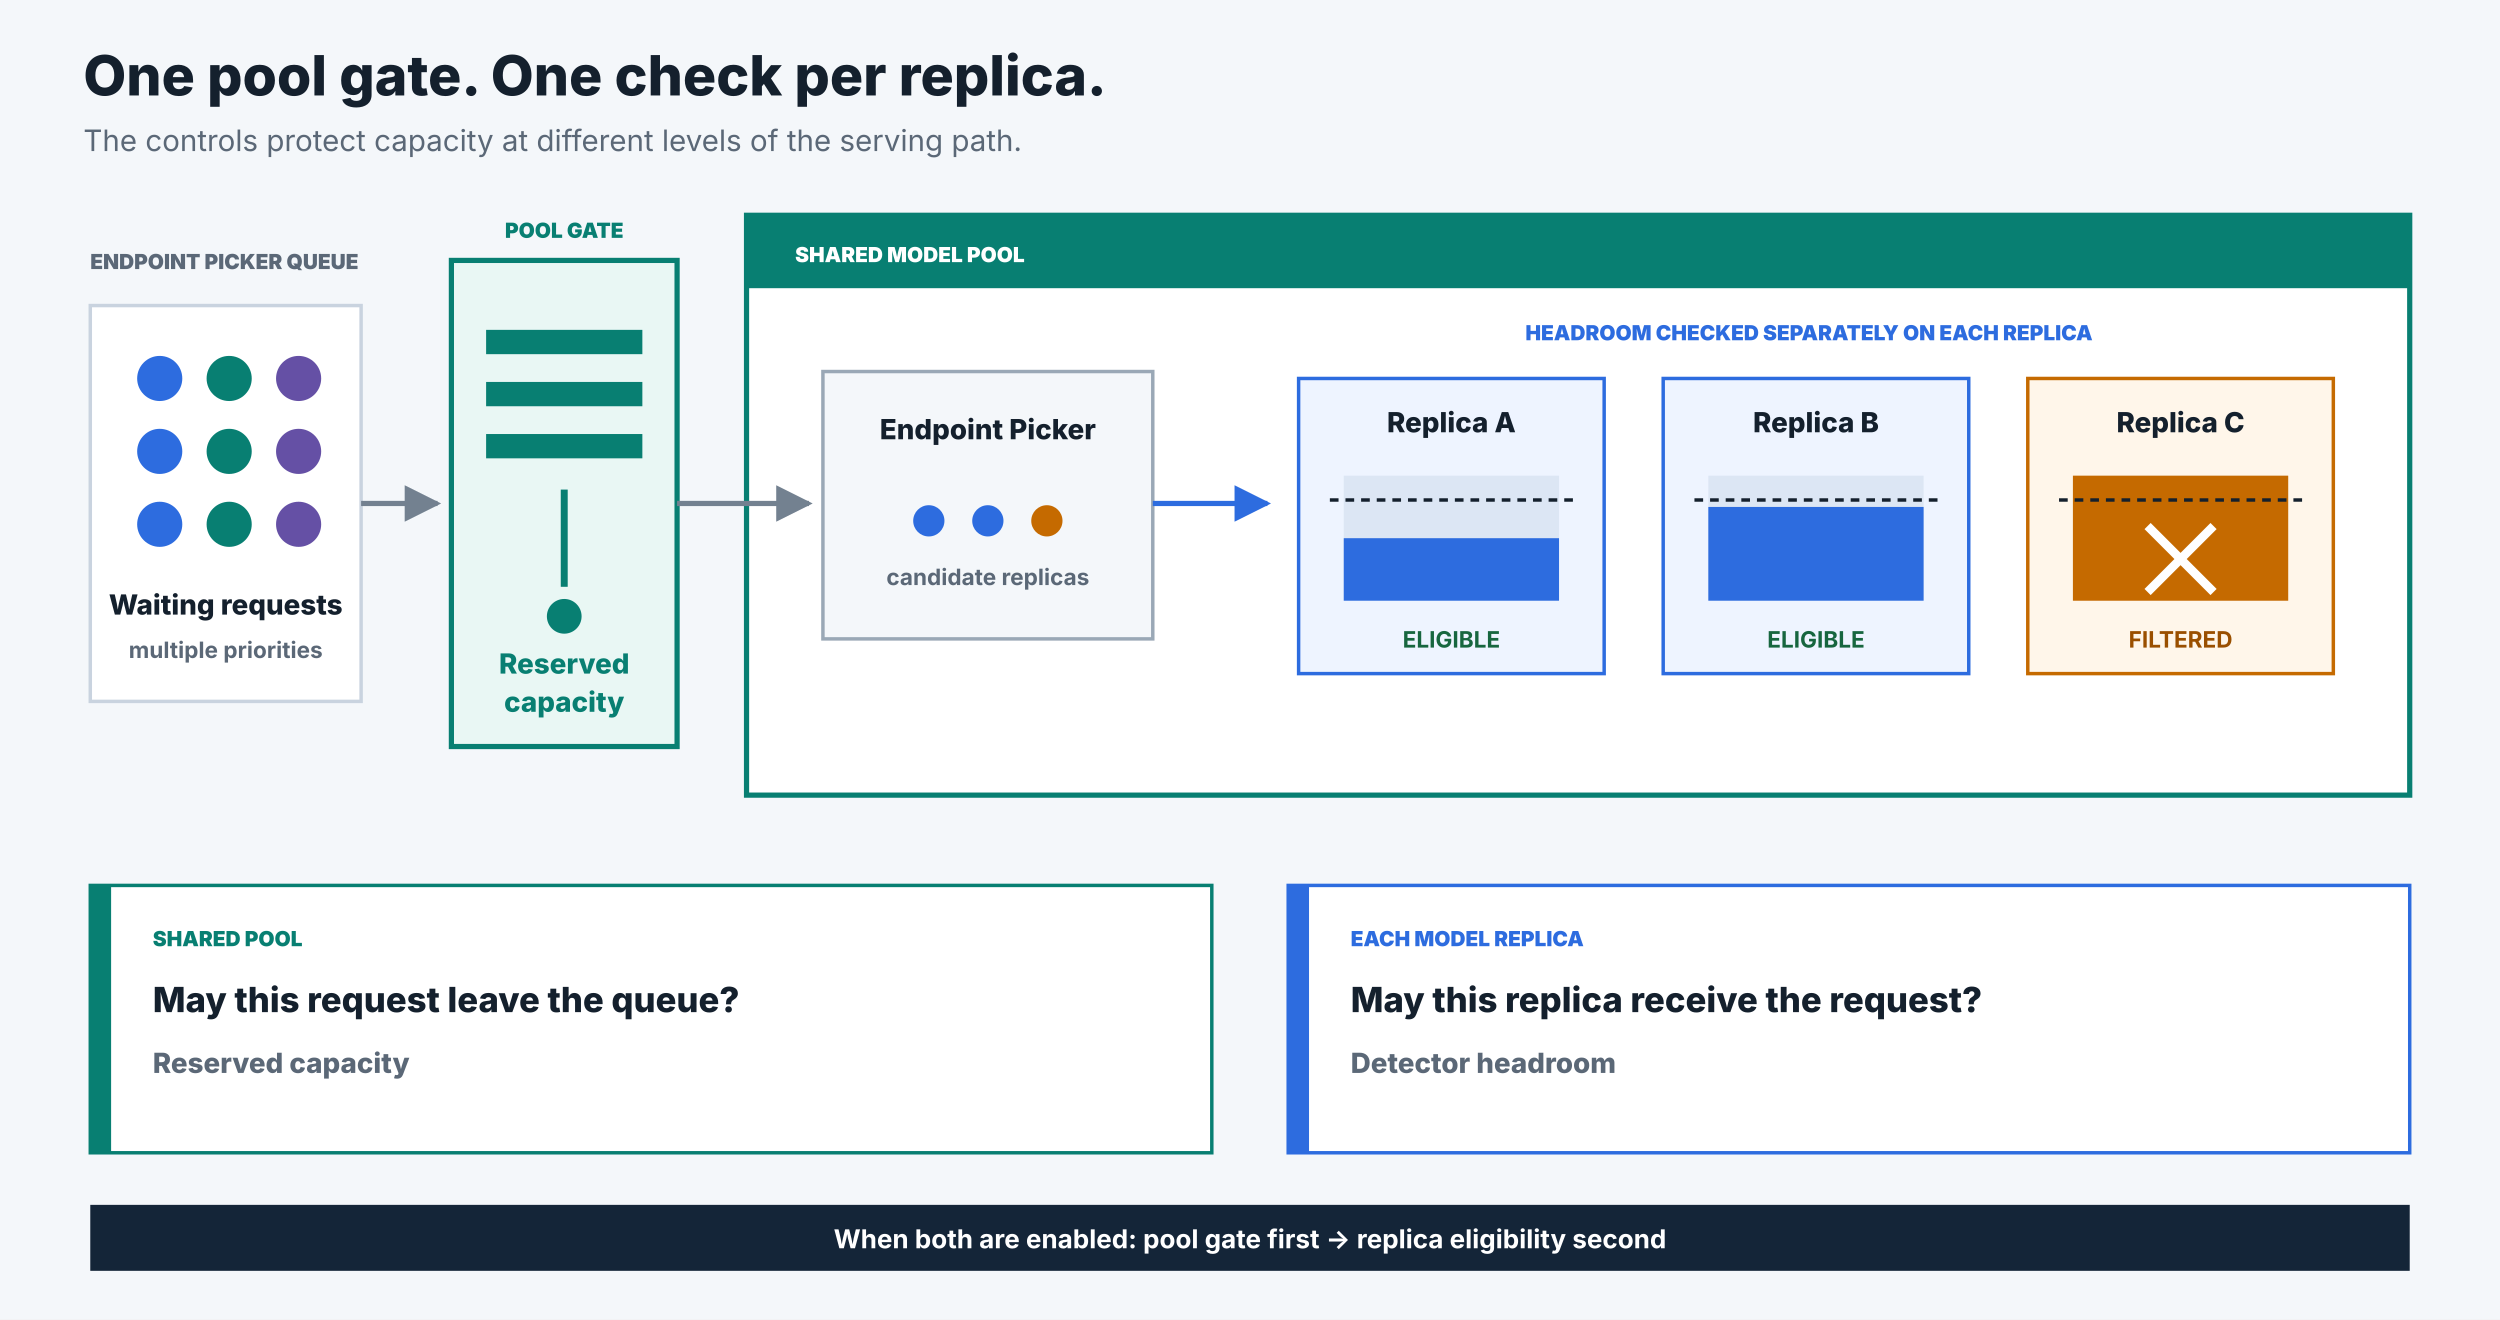
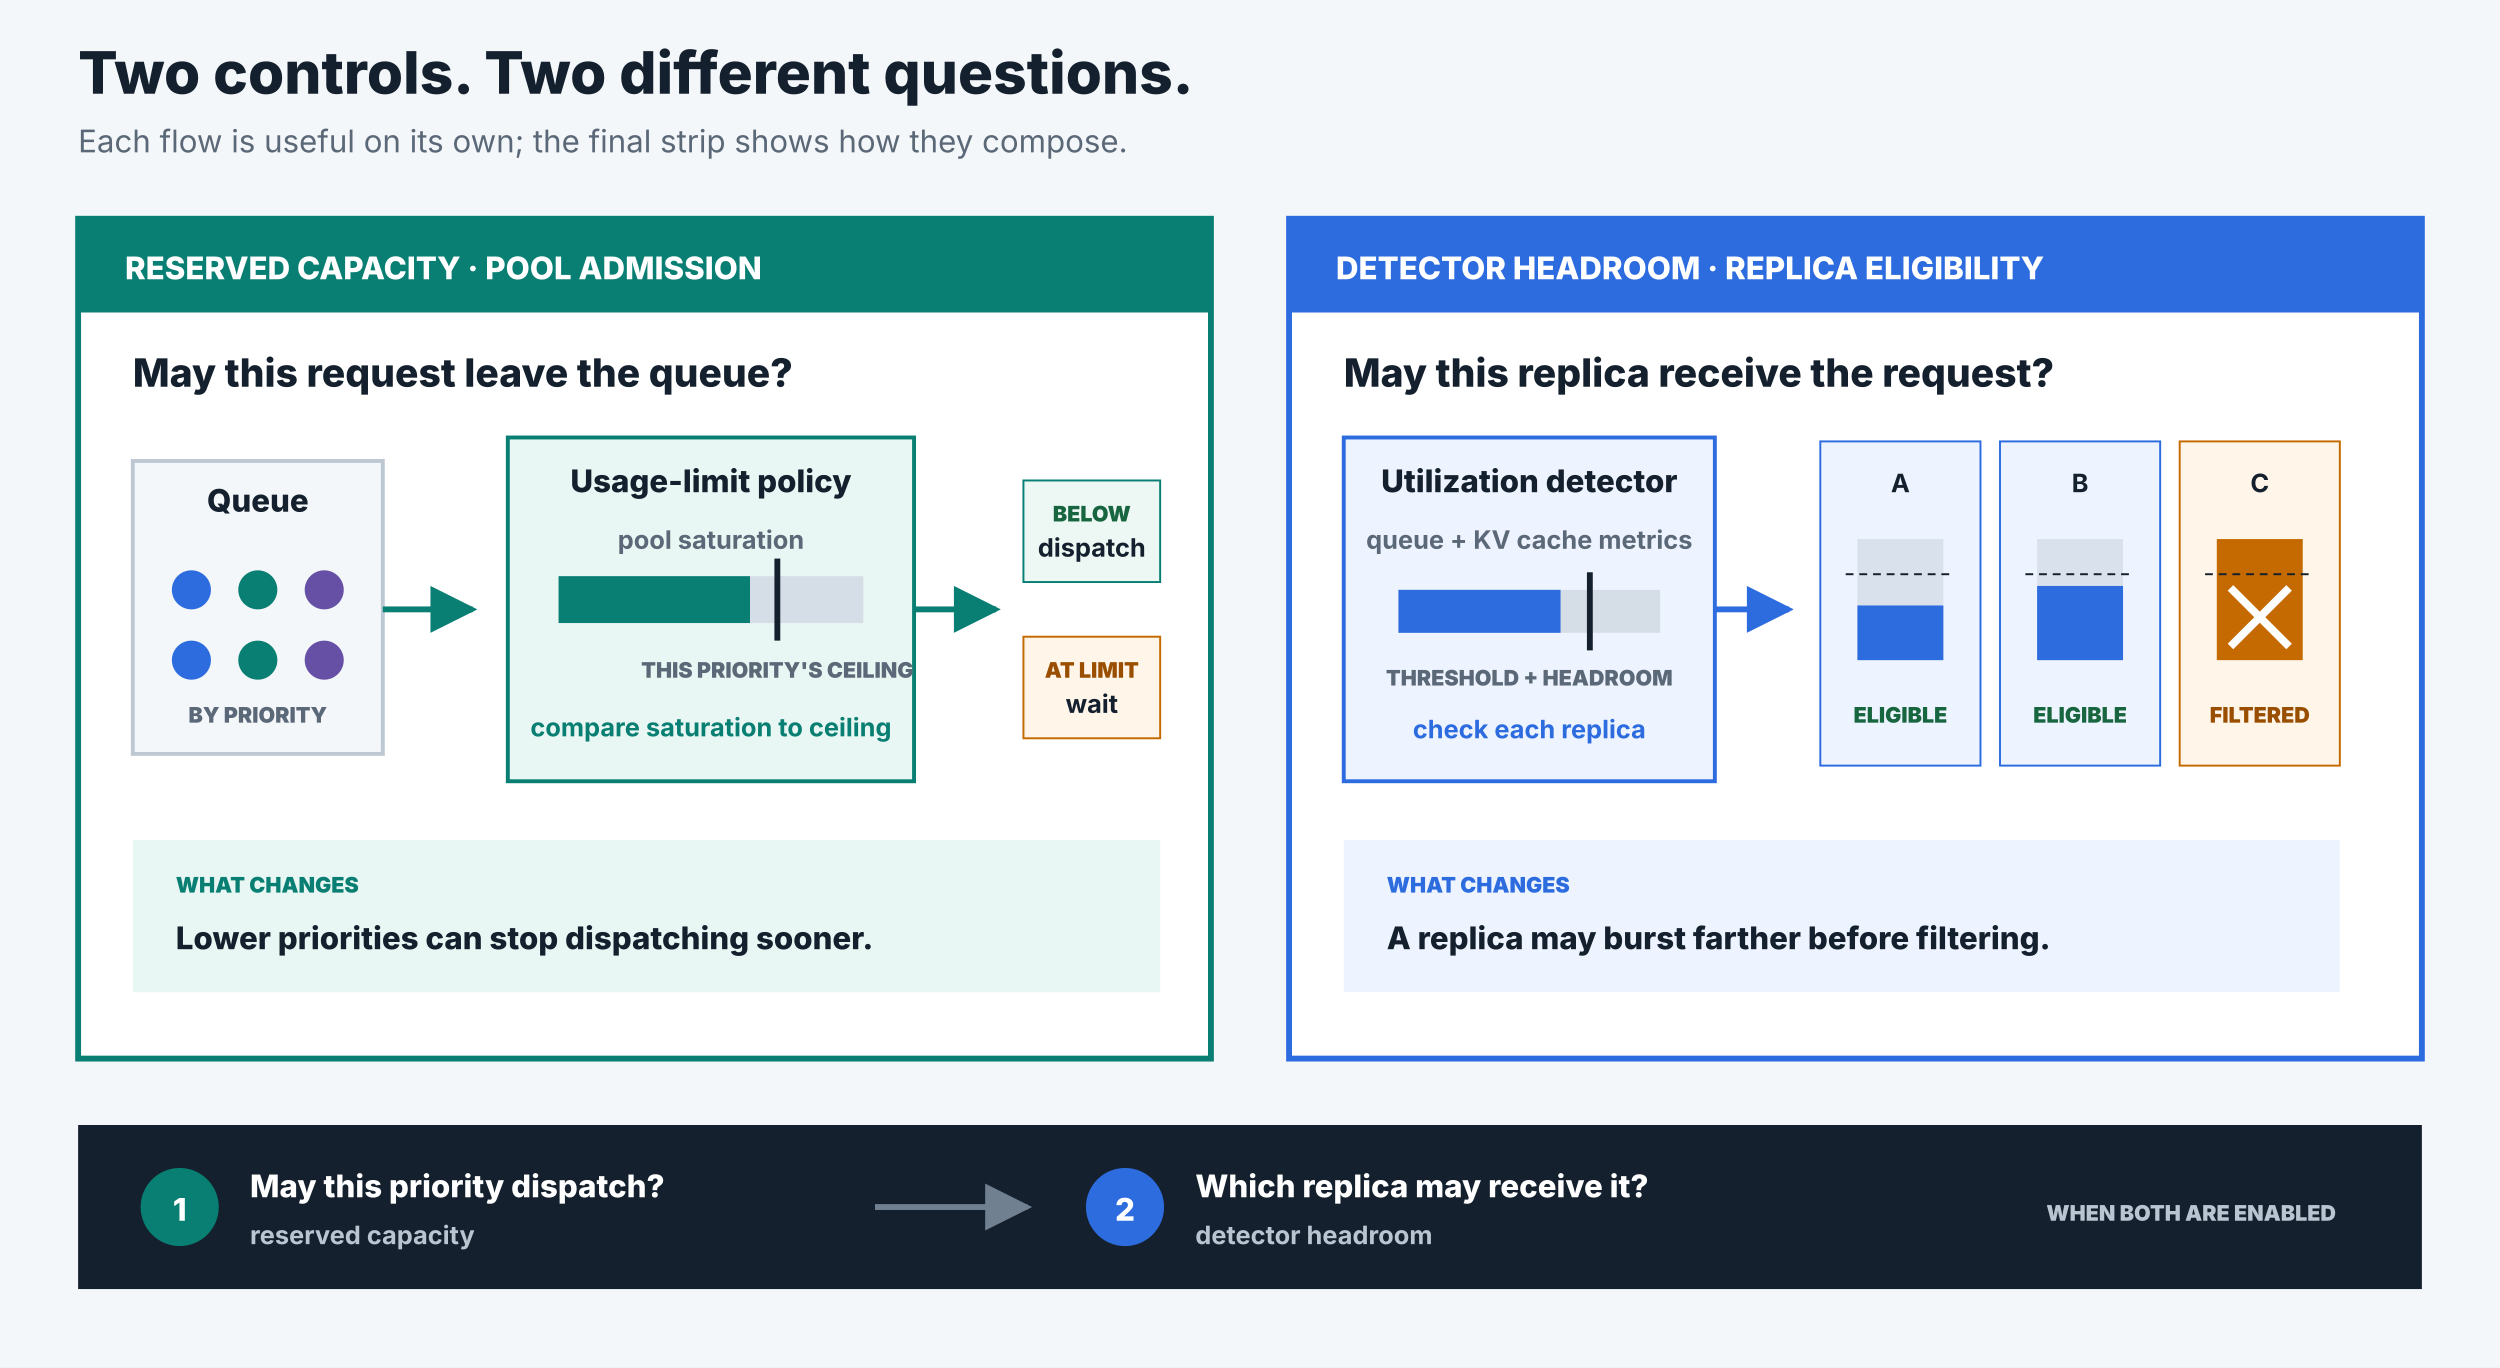
- <svg xmlns="http://www.w3.org/2000/svg" width="1440" height="760" viewBox="0 0 1440 760" role="img" aria-labelledby="title desc">
+ <svg xmlns="http://www.w3.org/2000/svg" width="1280" height="700" viewBox="0 0 1280 700" role="img" aria-labelledby="title desc">
  <style>
-     text { font-family: Inter, Arial, sans-serif; letter-spacing: 0; }
-     .ink { fill: #14202d; }
-     .muted { fill: #5b6877; }
-     .title { font-size: 32px; font-weight: 800; }
-     .subtitle { font-size: 17px; }
-     .label { font-size: 16px; font-weight: 800; }
-     .small { font-size: 13px; font-weight: 650; }
-     .level { font-size: 12px; font-weight: 850; }
-     .question { font-size: 20px; font-weight: 800; }
+     text{font-family:Inter,Arial,sans-serif;letter-spacing:0}.ink{fill:#14202d}.muted{fill:#5b6877}.title{font-size:30px;font-weight:800}.sub{font-size:16px}.label{font-size:16px;font-weight:800}.small{font-size:13px;font-weight:650}.tiny{font-size:11px;font-weight:850}.question{font-size:20px;font-weight:800}
  </style>
  <defs>
-     <marker id="arrow" viewBox="0 0 10 10" refX="9" refY="5" markerWidth="7" markerHeight="7" orient="auto">
-       <path d="M0 0 L10 5 L0 10z" fill="#738190" />
+     <marker id="teal" viewBox="0 0 10 10" refX="9" refY="5" markerWidth="8" markerHeight="8" orient="auto">
+       <path d="M0 0 L10 5 L0 10z" fill="#087f72" />
    </marker>
-     <marker id="arrow-blue" viewBox="0 0 10 10" refX="9" refY="5" markerWidth="7" markerHeight="7" orient="auto">
+     <marker id="blue" viewBox="0 0 10 10" refX="9" refY="5" markerWidth="8" markerHeight="8" orient="auto">
      <path d="M0 0 L10 5 L0 10z" fill="#2d6cdf" />
    </marker>
+     <marker id="gray" viewBox="0 0 10 10" refX="9" refY="5" markerWidth="8" markerHeight="8" orient="auto">
+       <path d="M0 0 L10 5 L0 10z" fill="#708090" />
+     </marker>
  </defs>
-   <rect width="1440" height="760" fill="#f4f7fa" />
-   <text x="48" y="55" class="ink title">One pool gate. One check per replica.</text>
-   <text x="48" y="87" class="muted subtitle">The controls protect capacity at different levels of the serving path.</text>
-   <text x="52" y="155" class="muted level">ENDPOINT PICKER QUEUE</text>
-   <rect x="52" y="176" width="156" height="228" fill="#ffffff" stroke="#c9d3df" stroke-width="2" />
-   <circle cx="92" cy="218" r="13" fill="#2d6cdf" />
-   <circle cx="132" cy="218" r="13" fill="#087f72" />
-   <circle cx="172" cy="218" r="13" fill="#6550a5" />
-   <circle cx="92" cy="260" r="13" fill="#2d6cdf" />
-   <circle cx="132" cy="260" r="13" fill="#087f72" />
-   <circle cx="172" cy="260" r="13" fill="#6550a5" />
-   <circle cx="92" cy="302" r="13" fill="#2d6cdf" />
-   <circle cx="132" cy="302" r="13" fill="#087f72" />
-   <circle cx="172" cy="302" r="13" fill="#6550a5" />
-   <text x="130" y="354" class="ink label" text-anchor="middle">Waiting requests</text>
-   <text x="130" y="379" class="muted small" text-anchor="middle">multiple priorities</text>
-   <line x1="208" y1="290" x2="252" y2="290" stroke="#738190" stroke-width="3" marker-end="url(#arrow)" />
-   <rect x="260" y="150" width="130" height="280" fill="#e9f7f4" stroke="#087f72" stroke-width="3" />
-   <rect x="280" y="190" width="90" height="14" fill="#087f72" />
-   <rect x="280" y="220" width="90" height="14" fill="#087f72" />
-   <rect x="280" y="250" width="90" height="14" fill="#087f72" />
-   <line x1="325" y1="282" x2="325" y2="338" stroke="#087f72" stroke-width="4" />
-   <circle cx="325" cy="355" r="10" fill="#087f72" />
-   <text x="325" y="388" fill="#087f72" class="label" text-anchor="middle">Reserved</text>
-   <text x="325" y="410" fill="#087f72" class="label" text-anchor="middle">capacity</text>
-   <text x="325" y="137" fill="#087f72" class="level" text-anchor="middle">POOL GATE</text>
-   <rect x="430" y="124" width="958" height="334" fill="#ffffff" stroke="#087f72" stroke-width="3" />
-   <rect x="430" y="124" width="958" height="42" fill="#087f72" />
-   <text x="458" y="151" fill="#ffffff" class="level">SHARED MODEL POOL</text>
-   <rect x="474" y="214" width="190" height="154" fill="#f4f7fa" stroke="#9aa8b6" stroke-width="2" />
-   <text x="569" y="253" class="ink label" text-anchor="middle">Endpoint Picker</text>
-   <circle cx="535" cy="300" r="9" fill="#2d6cdf" />
-   <circle cx="569" cy="300" r="9" fill="#2d6cdf" />
-   <circle cx="603" cy="300" r="9" fill="#c56a00" />
-   <text x="569" y="337" class="muted small" text-anchor="middle">candidate replicas</text>
-   <line x1="390" y1="290" x2="466" y2="290" stroke="#738190" stroke-width="3" marker-end="url(#arrow)" />
-   <line x1="664" y1="290" x2="730" y2="290" stroke="#2d6cdf" stroke-width="3" marker-end="url(#arrow-blue)" />
-   <text x="1042" y="196" fill="#2d6cdf" class="level" text-anchor="middle">HEADROOM CHECKED SEPARATELY ON EACH REPLICA</text>
-   <rect x="748" y="218" width="176" height="170" fill="#eef4ff" stroke="#2d6cdf" stroke-width="2" />
-   <text x="836" y="249" class="ink label" text-anchor="middle">Replica A</text>
-   <rect x="774" y="274" width="124" height="72" fill="#dce6f4" />
-   <rect x="774" y="310" width="124" height="36" fill="#2d6cdf" />
-   <line x1="766" y1="288" x2="906" y2="288" stroke="#14202d" stroke-width="2" stroke-dasharray="5 4" />
-   <text x="836" y="373" fill="#17663f" class="small" text-anchor="middle">ELIGIBLE</text>
-   <rect x="958" y="218" width="176" height="170" fill="#eef4ff" stroke="#2d6cdf" stroke-width="2" />
-   <text x="1046" y="249" class="ink label" text-anchor="middle">Replica B</text>
-   <rect x="984" y="274" width="124" height="72" fill="#dce6f4" />
-   <rect x="984" y="292" width="124" height="54" fill="#2d6cdf" />
-   <line x1="976" y1="288" x2="1116" y2="288" stroke="#14202d" stroke-width="2" stroke-dasharray="5 4" />
-   <text x="1046" y="373" fill="#17663f" class="small" text-anchor="middle">ELIGIBLE</text>
-   <rect x="1168" y="218" width="176" height="170" fill="#fff6ea" stroke="#c56a00" stroke-width="2" />
-   <text x="1256" y="249" class="ink label" text-anchor="middle">Replica C</text>
-   <rect x="1194" y="274" width="124" height="72" fill="#f1dfc8" />
-   <rect x="1194" y="274" width="124" height="72" fill="#c56a00" />
-   <line x1="1186" y1="288" x2="1326" y2="288" stroke="#14202d" stroke-width="2" stroke-dasharray="5 4" />
-   <path d="M1237 303 L1275 341 M1275 303 L1237 341" stroke="#ffffff" stroke-width="5" />
-   <text x="1256" y="373" fill="#9a4f00" class="small" text-anchor="middle">FILTERED</text>
-   <rect x="52" y="510" width="646" height="154" fill="#ffffff" stroke="#087f72" stroke-width="2" />
-   <rect x="52" y="510" width="12" height="154" fill="#087f72" />
-   <text x="88" y="545" fill="#087f72" class="level">SHARED POOL</text>
-   <text x="88" y="583" class="ink question">May this request leave the queue?</text>
-   <text x="88" y="618" class="muted label">Reserved capacity</text>
-   <rect x="742" y="510" width="646" height="154" fill="#ffffff" stroke="#2d6cdf" stroke-width="2" />
-   <rect x="742" y="510" width="12" height="154" fill="#2d6cdf" />
-   <text x="778" y="545" fill="#2d6cdf" class="level">EACH MODEL REPLICA</text>
-   <text x="778" y="583" class="ink question">May this replica receive the request?</text>
-   <text x="778" y="618" class="muted label">Detector headroom</text>
-   <rect x="52" y="694" width="1336" height="38" fill="#142538" />
-   <text x="720" y="719" fill="#ffffff" font-size="15px" font-weight="750" text-anchor="middle">When both are enabled: pool gate first → replica eligibility second</text>
+   <rect width="1280" height="700" fill="#f4f7fa" />
+   <text x="40" y="48" class="ink title">Two controls. Two different questions.</text>
+   <text x="40" y="78" class="muted sub">Each flow is useful on its own; the final strip shows how they compose.</text>
+   <rect x="40" y="112" width="580" height="430" fill="#fff" stroke="#087f72" stroke-width="3" />
+   <rect x="40" y="112" width="580" height="48" fill="#087f72" />
+   <text x="64" y="143" fill="#fff" class="label">RESERVED CAPACITY · POOL ADMISSION</text>
+   <text x="68" y="198" class="question ink">May this request leave the queue?</text>
+   <rect x="68" y="236" width="128" height="150" fill="#f4f7fa" stroke="#bdc8d3" stroke-width="2" />
+   <text x="132" y="262" class="label ink" text-anchor="middle">Queue</text>
+   <circle cx="98" cy="302" r="10" fill="#2d6cdf" />
+   <circle cx="132" cy="302" r="10" fill="#087f72" />
+   <circle cx="166" cy="302" r="10" fill="#6550a5" />
+   <circle cx="98" cy="338" r="10" fill="#2d6cdf" />
+   <circle cx="132" cy="338" r="10" fill="#087f72" />
+   <circle cx="166" cy="338" r="10" fill="#6550a5" />
+   <text x="132" y="370" class="muted tiny" text-anchor="middle">BY PRIORITY</text>
+   <line x1="196" y1="312" x2="242" y2="312" stroke="#087f72" stroke-width="3" marker-end="url(#teal)" />
+   <rect x="260" y="224" width="208" height="176" fill="#e9f7f4" stroke="#087f72" stroke-width="2" />
+   <text x="364" y="252" class="label ink" text-anchor="middle">Usage-limit policy</text>
+   <text x="364" y="281" class="muted small" text-anchor="middle">pool saturation</text>
+   <rect x="286" y="295" width="156" height="24" fill="#d5dee7" />
+   <rect x="286" y="295" width="98" height="24" fill="#087f72" />
+   <line x1="398" y1="286" x2="398" y2="328" stroke="#14202d" stroke-width="3" />
+   <text x="398" y="347" class="muted tiny" text-anchor="middle">THIS PRIORITY'S CEILING</text>
+   <text x="364" y="377" fill="#087f72" class="small" text-anchor="middle">compare saturation to ceiling</text>
+   <line x1="468" y1="312" x2="510" y2="312" stroke="#087f72" stroke-width="3" marker-end="url(#teal)" />
+   <rect x="524" y="246" width="70" height="52" fill="#edf8f5" stroke="#087f72" />
+   <text x="559" y="267" fill="#17663f" class="tiny" text-anchor="middle">BELOW</text>
+   <text x="559" y="285" class="small ink" text-anchor="middle">dispatch</text>
+   <rect x="524" y="326" width="70" height="52" fill="#fff5e9" stroke="#c56a00" />
+   <text x="559" y="347" fill="#9a4f00" class="tiny" text-anchor="middle">AT LIMIT</text>
+   <text x="559" y="365" class="small ink" text-anchor="middle">wait</text>
+   <rect x="68" y="430" width="526" height="78" fill="#e9f7f4" />
+   <text x="90" y="457" fill="#087f72" class="tiny">WHAT CHANGES</text>
+   <text x="90" y="486" class="label ink">Lower priorities can stop dispatching sooner.</text>
+   <rect x="660" y="112" width="580" height="430" fill="#fff" stroke="#2d6cdf" stroke-width="3" />
+   <rect x="660" y="112" width="580" height="48" fill="#2d6cdf" />
+   <text x="684" y="143" fill="#fff" class="label">DETECTOR HEADROOM · REPLICA ELIGIBILITY</text>
+   <text x="688" y="198" class="question ink">May this replica receive the request?</text>
+   <rect x="688" y="224" width="190" height="176" fill="#eef4ff" stroke="#2d6cdf" stroke-width="2" />
+   <text x="783" y="252" class="label ink" text-anchor="middle">Utilization detector</text>
+   <text x="783" y="281" class="muted small" text-anchor="middle">queue + KV cache metrics</text>
+   <rect x="716" y="302" width="134" height="22" fill="#d5dee7" />
+   <rect x="716" y="302" width="83" height="22" fill="#2d6cdf" />
+   <line x1="814" y1="293" x2="814" y2="333" stroke="#14202d" stroke-width="3" />
+   <text x="783" y="351" class="muted tiny" text-anchor="middle">THRESHOLD + HEADROOM</text>
+   <text x="783" y="378" fill="#2d6cdf" class="small" text-anchor="middle">check each replica</text>
+   <line x1="878" y1="312" x2="916" y2="312" stroke="#2d6cdf" stroke-width="3" marker-end="url(#blue)" />
+   <rect x="932" y="226" width="82" height="166" fill="#eef4ff" stroke="#2d6cdf" />
+   <text x="973" y="252" class="small ink" text-anchor="middle">A</text>
+   <rect x="951" y="276" width="44" height="62" fill="#d8e1ec" />
+   <rect x="951" y="310" width="44" height="28" fill="#2d6cdf" />
+   <line x1="945" y1="294" x2="1001" y2="294" stroke="#14202d" stroke-dasharray="4 3" />
+   <text x="973" y="370" fill="#17663f" class="tiny" text-anchor="middle">ELIGIBLE</text>
+   <rect x="1024" y="226" width="82" height="166" fill="#eef4ff" stroke="#2d6cdf" />
+   <text x="1065" y="252" class="small ink" text-anchor="middle">B</text>
+   <rect x="1043" y="276" width="44" height="62" fill="#d8e1ec" />
+   <rect x="1043" y="300" width="44" height="38" fill="#2d6cdf" />
+   <line x1="1037" y1="294" x2="1093" y2="294" stroke="#14202d" stroke-dasharray="4 3" />
+   <text x="1065" y="370" fill="#17663f" class="tiny" text-anchor="middle">ELIGIBLE</text>
+   <rect x="1116" y="226" width="82" height="166" fill="#fff5e9" stroke="#c56a00" />
+   <text x="1157" y="252" class="small ink" text-anchor="middle">C</text>
+   <rect x="1135" y="276" width="44" height="62" fill="#c56a00" />
+   <line x1="1129" y1="294" x2="1185" y2="294" stroke="#14202d" stroke-dasharray="4 3" />
+   <path d="M1142 301 L1172 331 M1172 301 L1142 331" stroke="#fff" stroke-width="4" />
+   <text x="1157" y="370" fill="#9a4f00" class="tiny" text-anchor="middle">FILTERED</text>
+   <rect x="688" y="430" width="510" height="78" fill="#eef4ff" />
+   <text x="710" y="457" fill="#2d6cdf" class="tiny">WHAT CHANGES</text>
+   <text x="710" y="486" class="label ink">A replica may burst farther before filtering.</text>
+   <rect x="40" y="576" width="1200" height="84" fill="#14202d" />
+   <circle cx="92" cy="618" r="20" fill="#087f72" />
+   <text x="92" y="625" fill="#fff" class="label" text-anchor="middle">1</text>
+   <text x="128" y="613" fill="#fff" class="label">May this priority dispatch?</text>
+   <text x="128" y="637" fill="#b9c5d0" class="small">reserved capacity</text>
+   <line x1="448" y1="618" x2="526" y2="618" stroke="#708090" stroke-width="3" marker-end="url(#gray)" />
+   <circle cx="576" cy="618" r="20" fill="#2d6cdf" />
+   <text x="576" y="625" fill="#fff" class="label" text-anchor="middle">2</text>
+   <text x="612" y="613" fill="#fff" class="label">Which replica may receive it?</text>
+   <text x="612" y="637" fill="#b9c5d0" class="small">detector headroom</text>
+   <text x="1196" y="625" fill="#b9c5d0" class="tiny" text-anchor="end">WHEN BOTH ARE ENABLED</text>
</svg>
